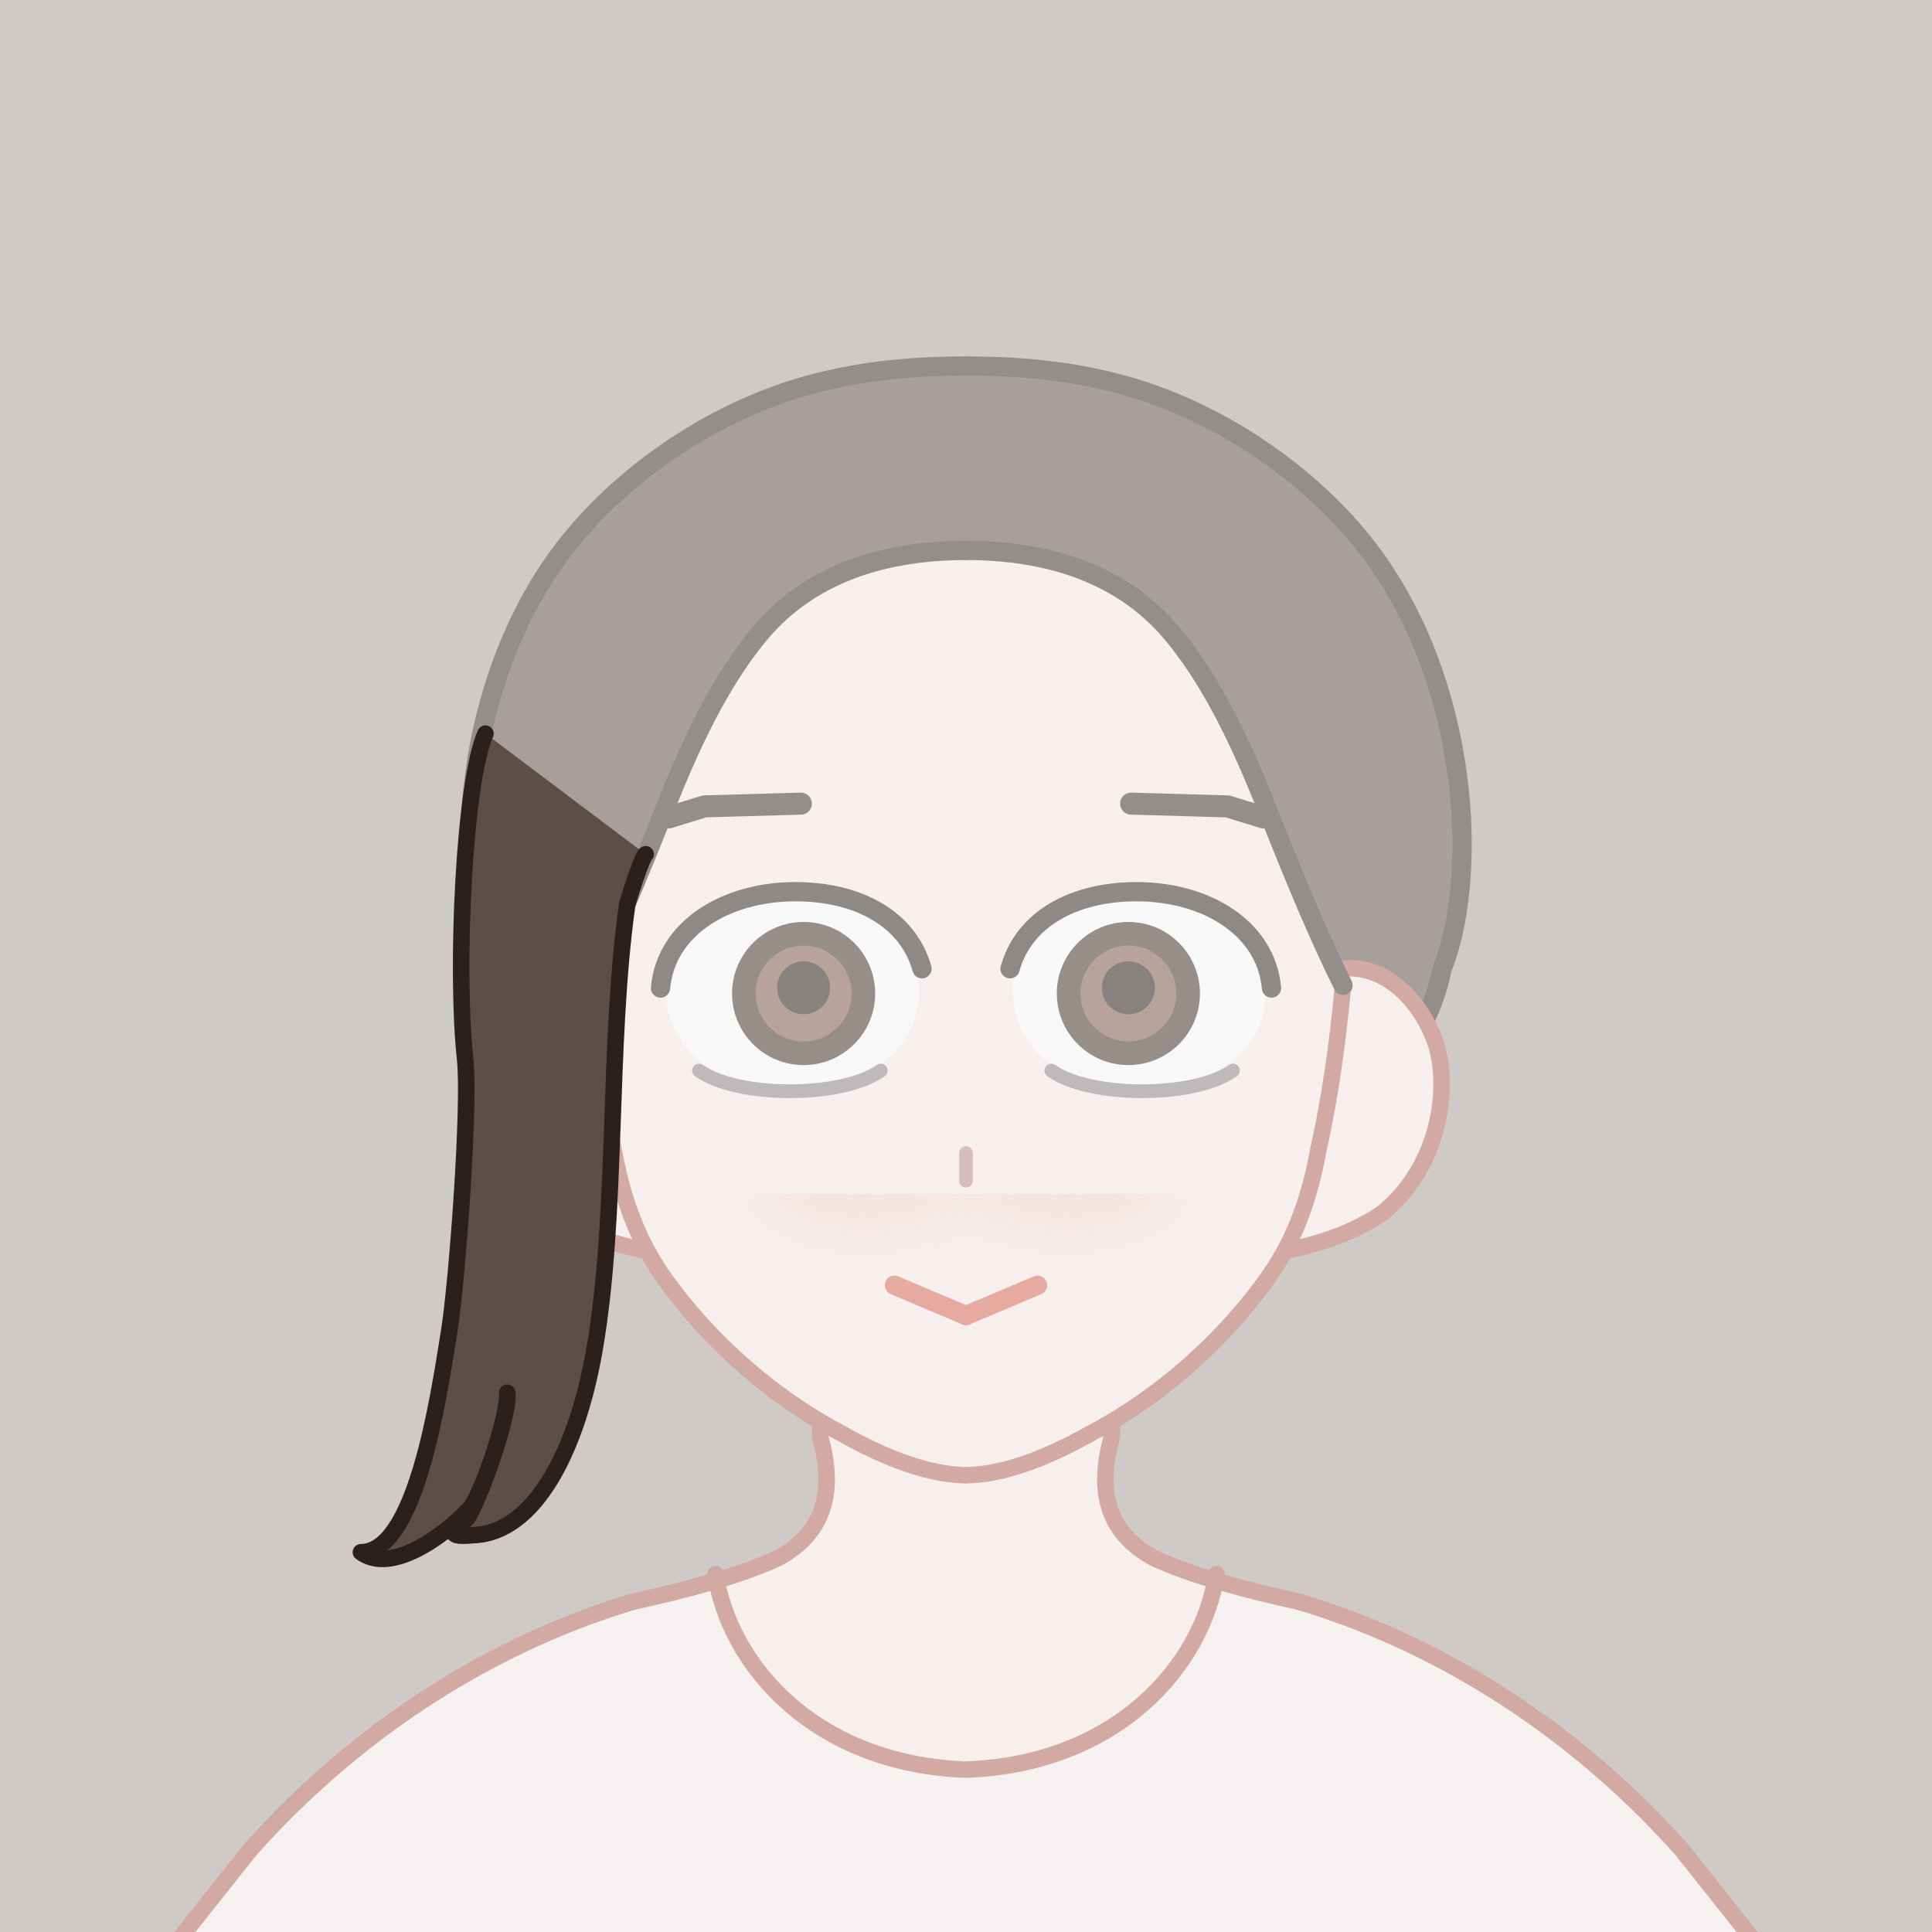
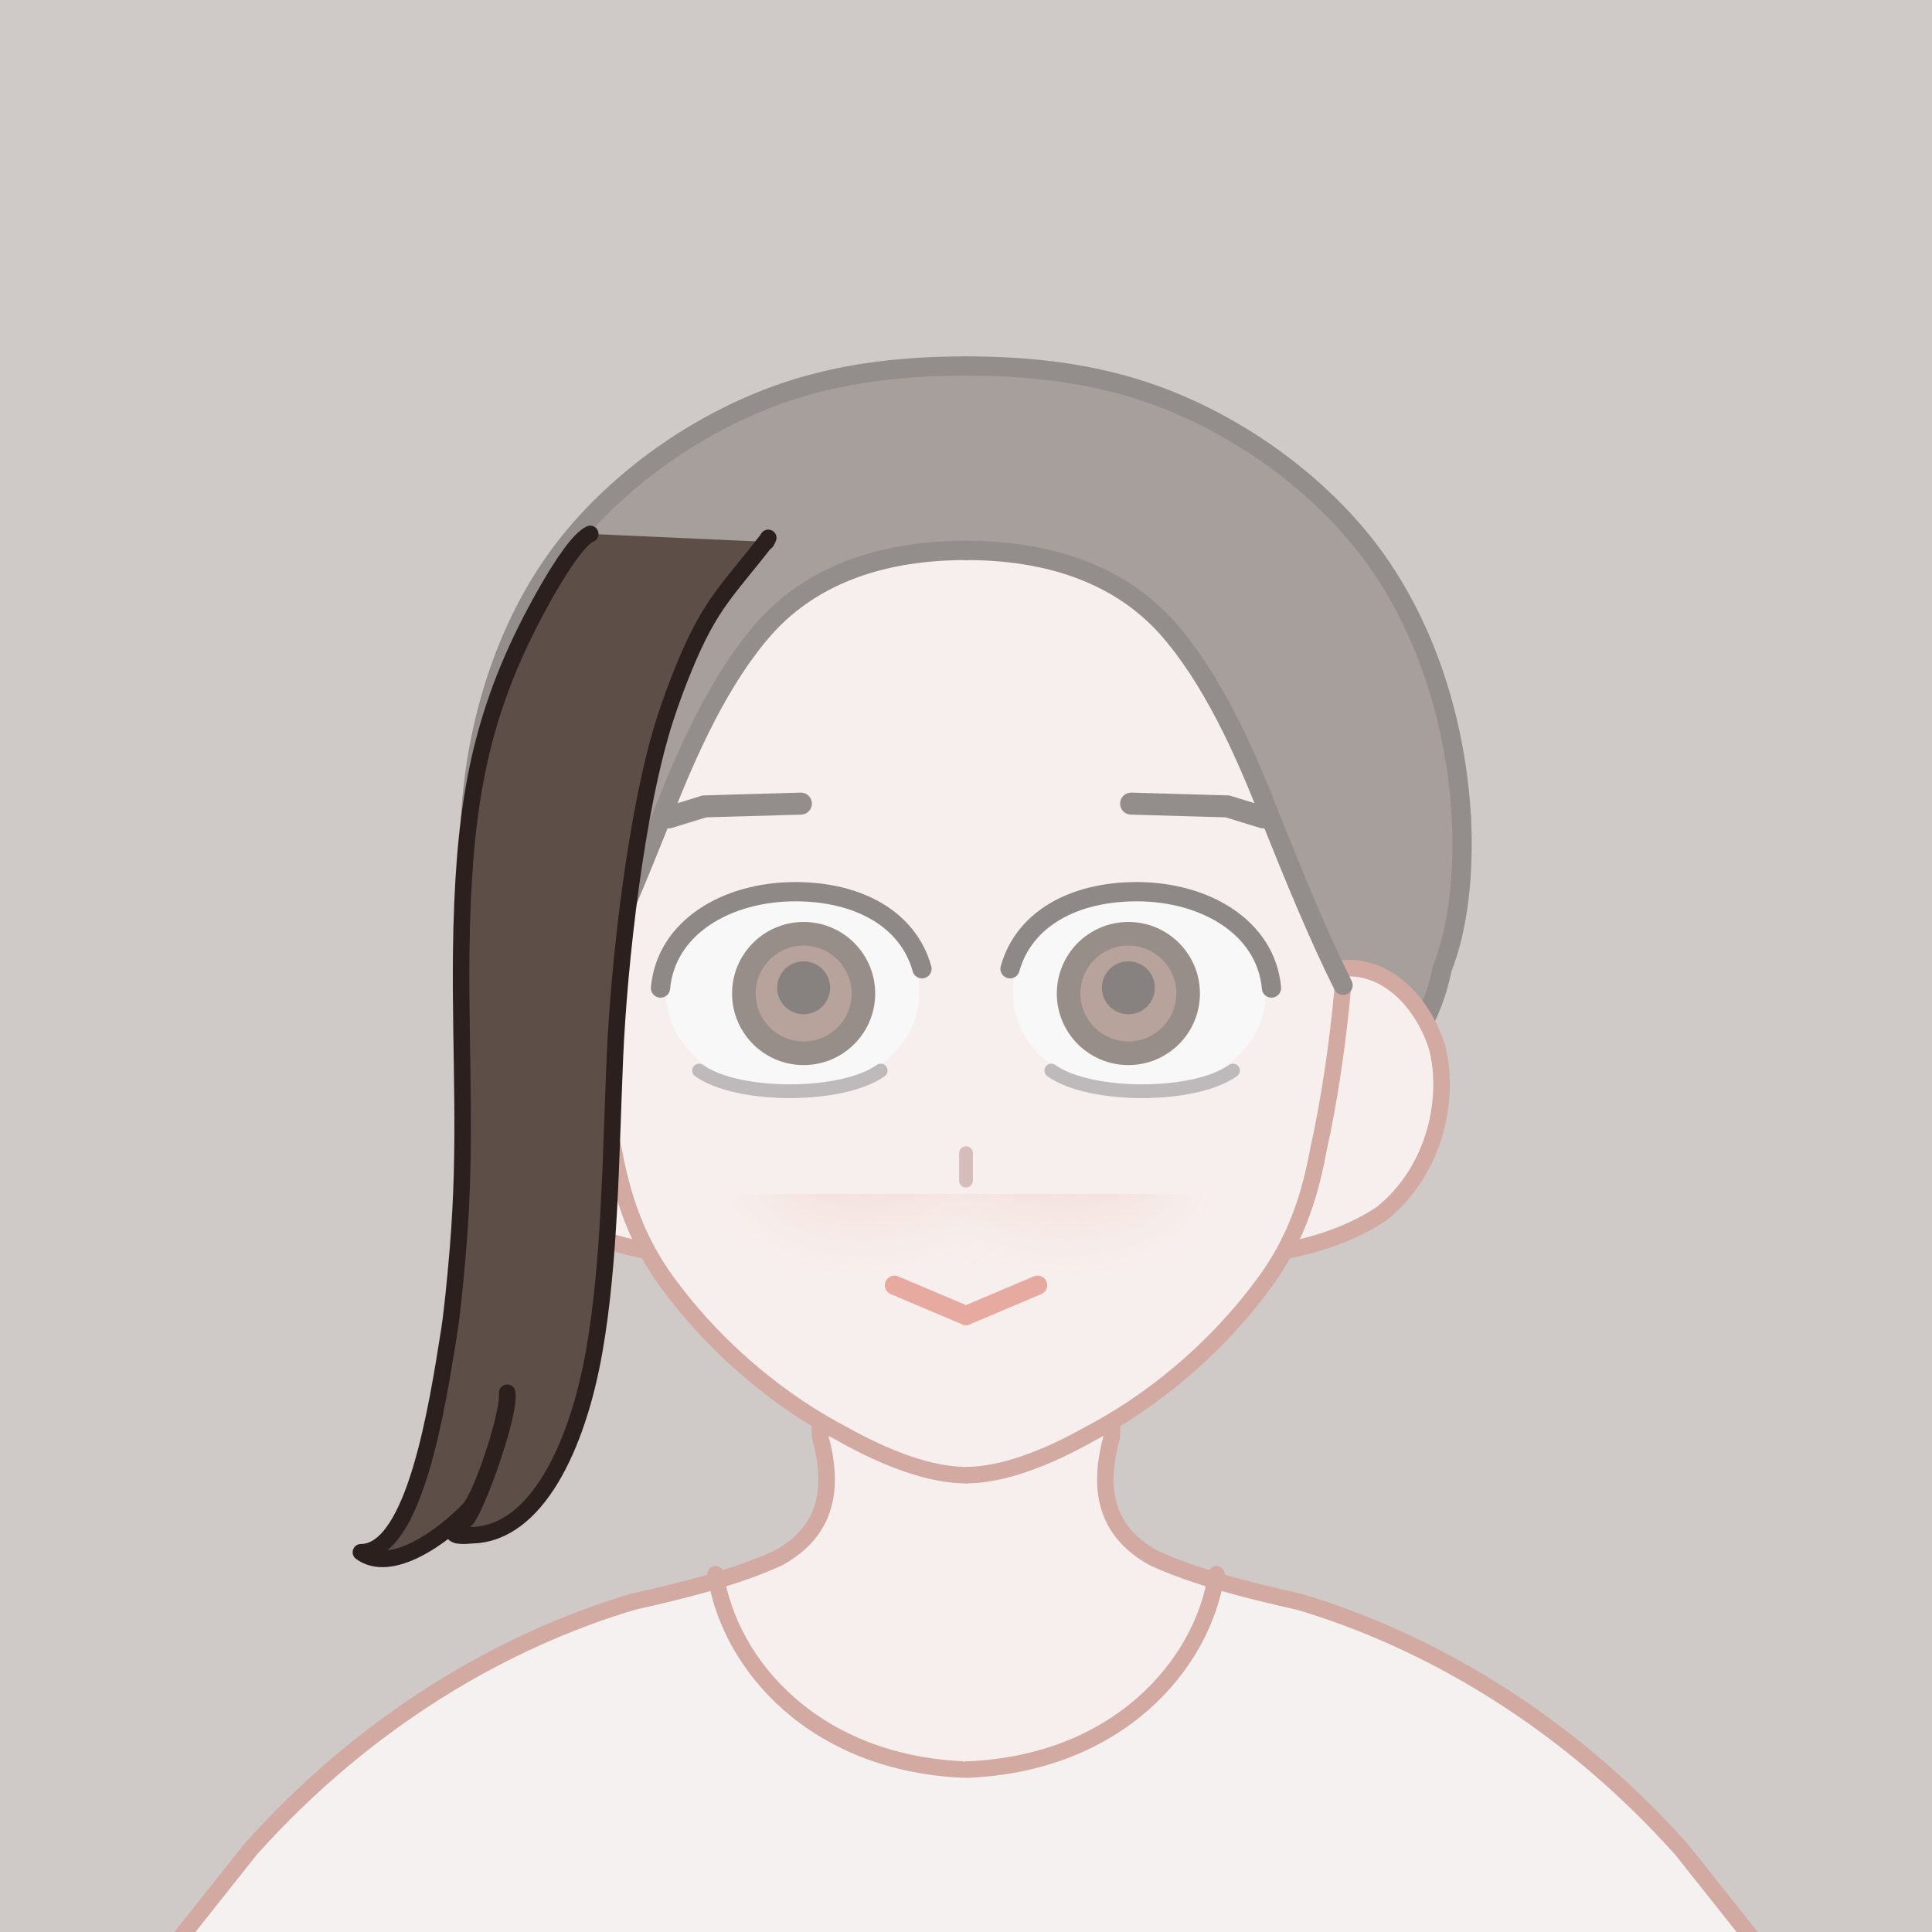
<svg xmlns="http://www.w3.org/2000/svg" width="702" height="702" viewBox="0 0 702 702">
  <defs>
-     <clipPath id="clip-path-1">
+     <clipPath id="clip-path-5">
      <path d="M242 433.81 L386 433.81 L386 566.39 L242 566.39 Z" />
    </clipPath>
    <filter id="filter-1" filterUnits="userSpaceOnUse" x="245" y="377" width="138" height="100" color-interpolation-filters="sRGB">
      <feGaussianBlur in="SourceGraphic" stdDeviation="9" color-interpolation-filters="linearRGB" />
    </filter>
-     <clipPath id="clip-path-2">
+     <clipPath id="clip-path-6">
      <path d="M460 433.81 L316 433.81 L316 566.39 L460 566.39 Z" />
    </clipPath>
    <filter id="filter-2" filterUnits="userSpaceOnUse" x="319" y="377" width="138" height="100" color-interpolation-filters="sRGB">
      <feGaussianBlur in="SourceGraphic" stdDeviation="9" color-interpolation-filters="linearRGB" />
    </filter>
-     <clipPath id="clip-path-3">
+     <clipPath id="clip-path-7">
      <path d="M242 382.61 C242 344.03 262 326 288 326 C314 326 334 344.03 334 382.61 C334 421.19 314 445.74 288 445.74 C262 445.74 242 421.19 242 382.61 Z" />
    </clipPath>
-     <clipPath id="clip-path-4">
+     <clipPath id="clip-path-8">
      <path d="M460 382.61 C460 344.03 440 326 414 326 C388 326 368 344.03 368 382.61 C368 421.19 388 445.74 414 445.74 C440 445.74 460 421.19 460 382.61 Z" />
    </clipPath>
  </defs>
  <g id="_ref">
    <g opacity="0.5">
      <rect x="0" y="0" width="702" height="702" fill="#ada19f" />
      <g data-layer="body">
        <g>
          <path d="M260 573 L230 582 C183 596 133 625 91 672 L60 712 L352 712 L352 643 C296 641 265 605 260 573 Z" fill="#f9f2f1" />
          <path d="M296 490 L298 522 C303 540 301 556 283 566 L260 573 C265 605 296 641 352 643 L352 490 Z" fill="#fdeeea" />
          <path d="M230 582 C183 596 133 625 91 672 L64 706" fill="none" stroke="#b46352" stroke-width="6" stroke-linecap="round" stroke-linejoin="round" />
          <path d="M296 500 C298 510 298 516 298 522 C303 540 301 556 283 566 C268 573 248 578 230 582" fill="none" stroke="#b46352" stroke-width="6" stroke-linecap="round" stroke-linejoin="round" />
          <path d="M260 572 C265 605 296 641 351 643" fill="none" stroke="#b46352" stroke-width="6" stroke-linecap="round" stroke-linejoin="round" />
        </g>
        <g>
          <path d="M442 573 L472 582 C519 596 569 625 611 672 L642 712 L350 712 L350 643 C406 641 437 605 442 573 Z" fill="#f9f2f1" />
          <path d="M406 490 L404 522 C399 540 401 556 419 566 L442 573 C437 605 406 641 350 643 L350 490 Z" fill="#fdeeea" />
          <path d="M472 582 C519 596 569 625 611 672 L638 706" fill="none" stroke="#b46352" stroke-width="6" stroke-linecap="round" stroke-linejoin="round" />
          <path d="M406 500 C404 510 404 516 404 522 C399 540 401 556 419 566 C434 573 454 578 472 582" fill="none" stroke="#b46352" stroke-width="6" stroke-linecap="round" stroke-linejoin="round" />
          <path d="M442 572 C437 605 406 641 351 643" fill="none" stroke="#b46352" stroke-width="6" stroke-linecap="round" stroke-linejoin="round" />
        </g>
      </g>
      <g data-layer="hairBase">
        <g>
          <path d="M352 133 L351 133 C330 133 310 135 290 141 C254 152 222 176 203 202 C184 228 173 262 171 297 C170 317 172 337 178 352 C180 362 184 372 190 380 L198 386 L352 386 Z" fill="#5d4e48" />
          <path d="M351 133 C330 133 310 135 290 141 C254 152 222 176 203 202 C184 228 173 262 171 297" fill="none" stroke="#352a27" stroke-width="7" stroke-linecap="round" stroke-linejoin="round" />
          <path d="M171 297 C170 317 172 337 178 352 C180 362 184 372 190 380" fill="none" stroke="#352a27" stroke-width="7" stroke-linecap="round" stroke-linejoin="round" />
        </g>
        <g>
          <path d="M350 133 L351 133 C372 133 392 135 412 141 C448 152 480 176 499 202 C518 228 529 262 531 297 C532 317 530 337 524 352 C522 362 518 372 512 380 L504 386 L350 386 Z" fill="#5d4e48" />
          <path d="M351 133 C372 133 392 135 412 141 C448 152 480 176 499 202 C518 228 529 262 531 297" fill="none" stroke="#352a27" stroke-width="7" stroke-linecap="round" stroke-linejoin="round" />
          <path d="M531 297 C532 317 530 337 524 352 C522 362 518 372 512 380" fill="none" stroke="#352a27" stroke-width="7" stroke-linecap="round" stroke-linejoin="round" />
        </g>
      </g>
      <g data-layer="ear">
        <g>
          <path d="M215 352 C200 350 186 362 180 380 C175 398 180 425 200 441 C212 449 226 453 238 455 L225 380 Z" fill="#fdeeea" />
          <path d="M215 352 C200 350 186 362 180 380 C175 398 180 425 200 441 C212 449 226 453 238 455" fill="none" stroke="#b46352" stroke-width="6" stroke-linecap="round" stroke-linejoin="round" />
        </g>
        <g>
          <path d="M487 352 C502 350 516 362 522 380 C527 398 522 425 502 441 C490 449 476 453 464 455 L477 380 Z" fill="#fdeeea" />
          <path d="M487 352 C502 350 516 362 522 380 C527 398 522 425 502 441 C490 449 476 453 464 455" fill="none" stroke="#b46352" stroke-width="6" stroke-linecap="round" stroke-linejoin="round" />
        </g>
      </g>
      <g data-layer="face">
        <g>
          <path d="M352 200 L351 200 C322 200 296 208 278 228 C262 246 250 272 240 298 C232 318 223 340 214 358 C216 380 219 400 223 418 C227 440 234 455 244 468 C262 492 285 510 306 521 C322 530 338 536 351 536 L352 536 Z" fill="#fdeeea" />
          <path d="M214 358 C216 380 219 400 223 418 C227 440 234 455 244 468 C262 492 285 510 306 521 C322 530 338 536 351 536" fill="none" stroke="#b46352" stroke-width="6" stroke-linecap="round" stroke-linejoin="round" />
        </g>
        <g>
          <path d="M350 200 L351 200 C380 200 406 208 424 228 C440 246 452 272 462 298 C470 318 479 340 488 358 C486 380 483 400 479 418 C475 440 468 455 458 468 C440 492 417 510 396 521 C380 530 364 536 351 536 L350 536 Z" fill="#fdeeea" />
          <path d="M488 358 C486 380 483 400 479 418 C475 440 468 455 458 468 C440 492 417 510 396 521 C380 530 364 536 351 536" fill="none" stroke="#b46352" stroke-width="6" stroke-linecap="round" stroke-linejoin="round" />
        </g>
      </g>
      <g data-layer="makeup">
-         <g clip-path="url(#clip-path-1)">
+         <g clip-path="url(#clip-path-5)">
          <g filter="url(#filter-1)">
            <ellipse cx="314" cy="427" rx="40" ry="21" fill="#f3bfb8" opacity="0.5" />
          </g>
        </g>
-         <g clip-path="url(#clip-path-2)">
+         <g clip-path="url(#clip-path-6)">
          <g filter="url(#filter-2)">
            <ellipse cx="388" cy="427" rx="40" ry="21" fill="#f3bfb8" opacity="0.5" />
          </g>
        </g>
      </g>
      <g data-layer="mouth">
        <line x1="325" y1="467" x2="351" y2="478" fill="none" stroke="#dc6450" stroke-width="7" stroke-linecap="round" stroke-linejoin="round" />
        <line x1="377" y1="467" x2="351" y2="478" fill="none" stroke="#dc6450" stroke-width="7" stroke-linecap="round" stroke-linejoin="round" />
        <line x1="351" y1="419" x2="351" y2="429" fill="none" stroke="#b98a88" stroke-width="5" stroke-linecap="round" />
      </g>
      <g data-layer="eye">
        <path d="M242 360 C242 338 262 326 288 326 C314 326 334 338 334 360 C334 382 314 396 288 396 C262 396 242 382 242 360 Z" fill="#ffffff" />
-         <g clip-path="url(#clip-path-3)">
+         <g clip-path="url(#clip-path-7)">
          <g>
            <circle cx="292" cy="361" r="26" fill="#3e2a22" />
            <circle cx="292" cy="361" r="17.42" fill="#7e5647" />
            <circle cx="292" cy="358.92" r="9.62" fill="#1e1410" />
          </g>
        </g>
        <g>
          <path d="M254 389 C268 399 306 399 320 389" fill="none" stroke="#8b8284" stroke-width="5" stroke-linecap="round" />
          <path d="M240 359 C242 337 264 324 289 324 C312 324 330 334 335 352" fill="none" stroke="#2b201d" stroke-width="7" stroke-linecap="round" stroke-linejoin="round" />
        </g>
        <g>
          <path d="M460 360 C460 338 440 326 414 326 C388 326 368 338 368 360 C368 382 388 396 414 396 C440 396 460 382 460 360 Z" fill="#ffffff" />
-           <g clip-path="url(#clip-path-4)">
+           <g clip-path="url(#clip-path-8)">
            <g>
              <circle cx="410" cy="361" r="26" fill="#3e2a22" />
              <circle cx="410" cy="361" r="17.42" fill="#7e5647" />
              <circle cx="410" cy="358.92" r="9.62" fill="#1e1410" />
            </g>
          </g>
          <g>
            <path d="M448 389 C434 399 396 399 382 389" fill="none" stroke="#8b8284" stroke-width="5" stroke-linecap="round" />
            <path d="M462 359 C460 337 438 324 413 324 C390 324 372 334 367 352" fill="none" stroke="#2b201d" stroke-width="7" stroke-linecap="round" stroke-linejoin="round" />
          </g>
        </g>
      </g>
      <g data-layer="hairLine">
        <path d="M351 200 C322 200 296 208 278 228 C262 246 250 272 240 298 C232 318 223 340 214 358" fill="none" stroke="#352a27" stroke-width="7" stroke-linecap="round" stroke-linejoin="round" />
        <path d="M351 200 C380 200 406 208 424 228 C440 246 452 272 462 298 C470 318 479 340 488 358" fill="none" stroke="#352a27" stroke-width="7" stroke-linecap="round" stroke-linejoin="round" />
      </g>
      <g data-layer="brow">
        <polyline points="243,297 256,293 291,292" fill="none" stroke="#352a27" stroke-width="8" stroke-linecap="round" stroke-linejoin="round" />
        <polyline points="459,297 446,293 411,292" fill="none" stroke="#352a27" stroke-width="8" stroke-linecap="round" stroke-linejoin="round" />
      </g>
    </g>
  </g>
  <g id="half">
-     <path d="M176.398 266.57 C168.642 283.81 165.452 351.97 169 384.72 C170.846 401.77 166.102 465.53 163.237 483.6 C158.935 510.75 150.744 564.02 131.131 564.02 C142.148 572.07 161.178 558.24 170.6 548.22 C174.968 543.57 184.887 514.26 184.302 506.06 C185.422 513.92 173.744 546.24 169.691 551.74 C169.278 552.31 164.814 555.96 164.814 556.65 C164.814 558.68 170.541 557.85 171.874 557.81 C194.66 557.06 209.706 526.29 215.917 490.94 C224.614 441.44 220.638 380.24 227.896 328.73 C228.522 326.15 233.176 311.54 234.599 310.4" fill="#5d4e48" stroke="#2b201d" stroke-width="6" stroke-linecap="round" stroke-linejoin="round" />
+     <path d="M214.48 194.002 C210.591 195.73 204.554 204.479 198.58 214.955 C176.785 253.172 169.868 284.348 168.044 328.31 C167.793 334.351 167.637 340.434 167.581 346.378 C167.22 384.234 169.63 415.158 166.385 454.082 C165.334 466.685 164.183 477.633 163.237 483.6 C158.935 510.75 150.744 564.02 131.131 564.02 C142.148 572.07 161.178 558.24 170.6 548.22 C174.968 543.57 184.887 514.26 184.302 506.06 C185.422 513.92 173.744 546.24 169.691 551.74 C169.278 552.31 164.814 555.96 164.814 556.65 C164.814 558.68 170.541 557.85 171.874 557.81 C194.66 557.06 209.706 526.29 215.917 490.94 C221.613 458.521 221.873 421.084 223.413 384.636 C224.88 349.923 231.21 293.423 241.808 260.857 C243.71 255.012 246.051 248.59 248.708 242.179 C258.366 218.871 264.414 214.644 278.56 196.317 C278.858 195.931 279.062 195.63 279.147 195.439 L278.429 196.876" fill="#5d4e48" stroke="#2b201d" stroke-width="6" stroke-linecap="round" stroke-linejoin="round" />
  </g>
</svg>
